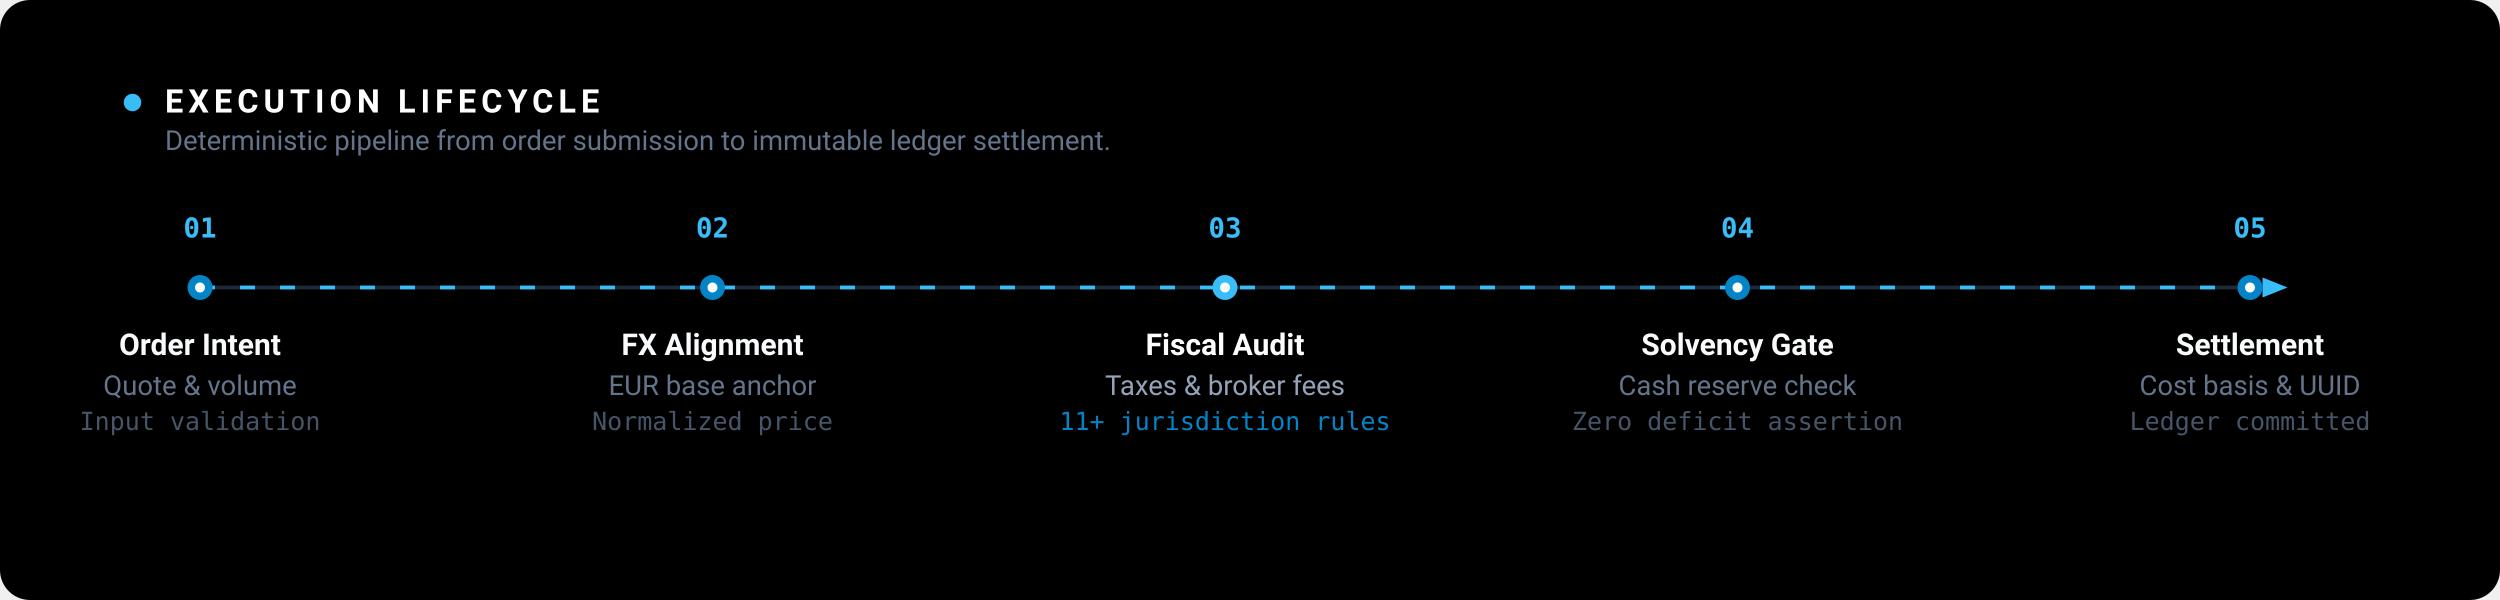
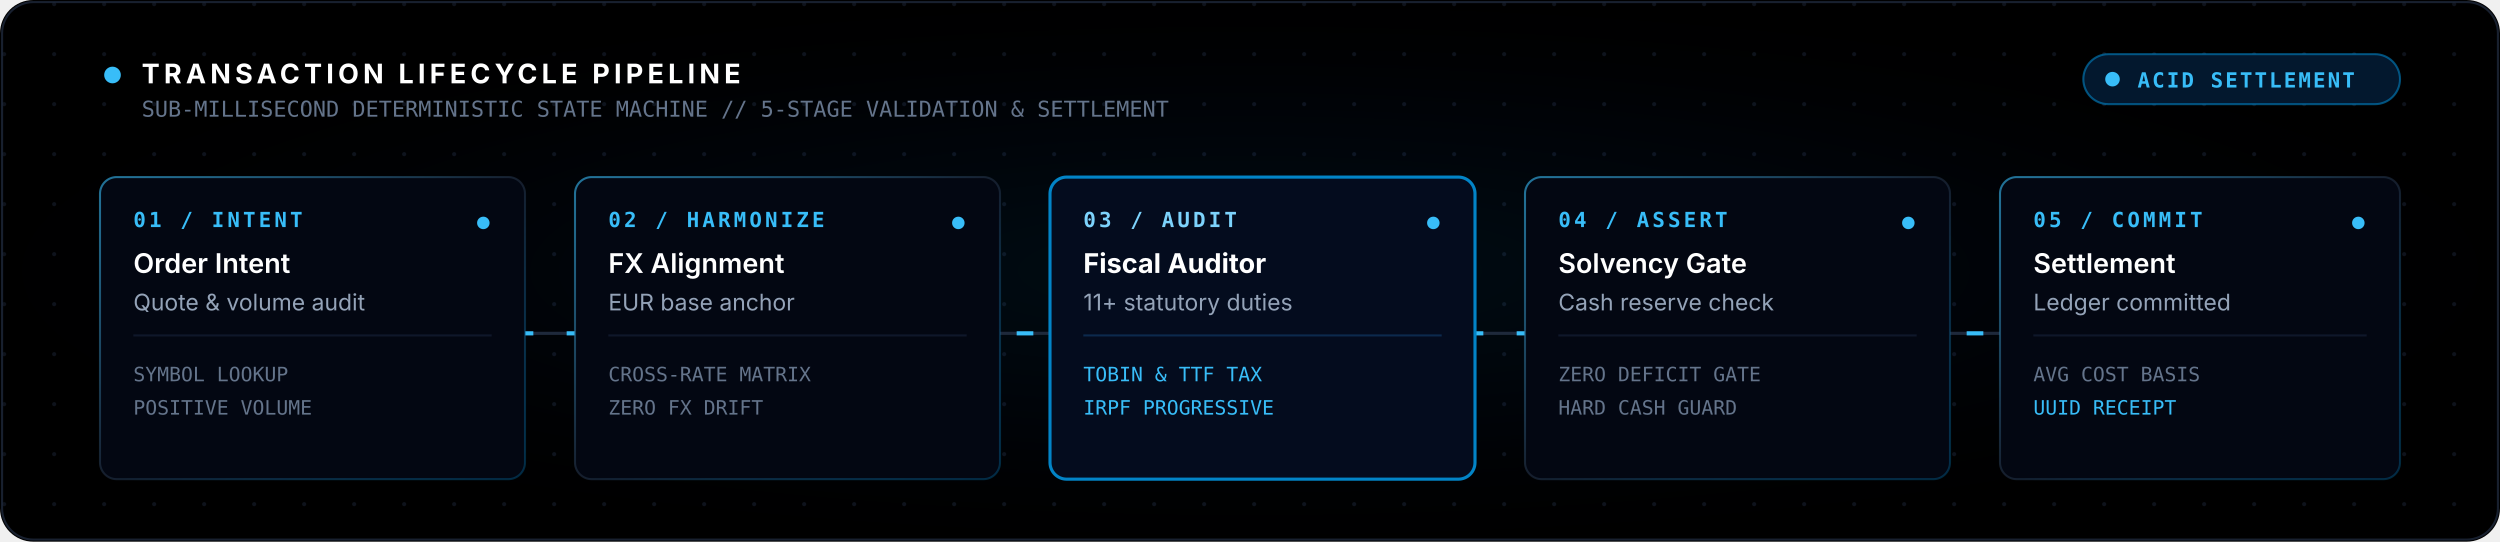
- <svg xmlns="http://www.w3.org/2000/svg" viewBox="0 0 1000 240" width="100%" height="240">
+ <svg xmlns="http://www.w3.org/2000/svg" viewBox="0 0 1200 260" width="100%" height="260">
  <defs>
+     <radialGradient id="wfGlow" cx="50%" cy="50%" r="55%">
+       <stop offset="0%" stop-color="#0284c7" stop-opacity="0.10" />
+       <stop offset="60%" stop-color="#0052cc" stop-opacity="0.03" />
+       <stop offset="100%" stop-color="#000000" stop-opacity="0" />
+     </radialGradient>
+     <pattern id="wfDots" width="24" height="24" patternUnits="userSpaceOnUse">
+       <circle cx="2" cy="2" r="1" fill="#1e293b" opacity="0.45" />
+     </pattern>
+     <linearGradient id="wfTrackGrad" x1="0%" y1="0%" x2="100%" y2="0%">
+       <stop offset="0%" stop-color="#1e293b" stop-opacity="0.3" />
+       <stop offset="20%" stop-color="#0284c7" stop-opacity="0.8" />
+       <stop offset="80%" stop-color="#38bdf8" stop-opacity="0.8" />
+       <stop offset="100%" stop-color="#1e293b" stop-opacity="0.3" />
+     </linearGradient>
+     <linearGradient id="nodeCardStroke" x1="0%" y1="0%" x2="100%" y2="100%">
+       <stop offset="0%" stop-color="#38bdf8" stop-opacity="0.6" />
+       <stop offset="50%" stop-color="#1e293b" stop-opacity="0.7" />
+       <stop offset="100%" stop-color="#0284c7" stop-opacity="0.3" />
+     </linearGradient>
    <style>
-       @keyframes flowMove {
-         0% { stroke-dashoffset: 40; }
+       @keyframes photonPulse {
+         0% { stroke-dashoffset: 200; }
        100% { stroke-dashoffset: 0; }
      }
-       .pipeline-signal {
-         stroke-dasharray: 6 10;
-         animation: flowMove 1.5s linear infinite;
+       @keyframes blinkNode {
+         0%, 100% { opacity: 0.3; }
+         50% { opacity: 1; }
+       }
+       .track-stream {
+         stroke-dasharray: 8 16;
+         animation: photonPulse 2.2s linear infinite;
+       }
+       .node-beacon {
+         animation: blinkNode 2s ease-in-out infinite;
      }
    </style>
  </defs>
-   <rect width="1000" height="240" fill="#000000" rx="12" />
-   <g transform="translate(48, 36)">
-     <circle cx="5" cy="5" r="3.5" fill="#38bdf8" />
-     <text x="18" y="9" fill="#ffffff" font-family="-apple-system, BlinkMacSystemFont, 'Segoe UI', Roboto, sans-serif" font-size="13" font-weight="700" letter-spacing="2">EXECUTION LIFECYCLE</text>
-     <text x="18" y="24" fill="#64748b" font-family="-apple-system, BlinkMacSystemFont, 'Segoe UI', Roboto, sans-serif" font-size="11" font-weight="400">Deterministic pipeline from order submission to immutable ledger settlement.</text>
+   <rect width="1200" height="260" fill="#000000" rx="16" />
+   <rect width="1200" height="260" fill="url(#wfDots)" rx="16" />
+   <rect width="1200" height="260" fill="url(#wfGlow)" rx="16" />
+   <rect width="1198" height="258" x="1" y="1" fill="none" stroke="#1e293b" stroke-width="1" rx="15" stroke-opacity="0.8" />
+   <g transform="translate(48, 30)">
+     <circle cx="6" cy="6" r="4" fill="#38bdf8" class="node-beacon" />
+     <text x="20" y="10" fill="#ffffff" font-family="-apple-system, BlinkMacSystemFont, 'Inter', 'Segoe UI', sans-serif" font-size="13" font-weight="700" letter-spacing="2">TRANSACTION LIFECYCLE PIPELINE</text>
+     <text x="20" y="26" fill="#64748b" font-family="'JetBrains Mono', monospace" font-size="10.5">SUB-MILLISECOND DETERMINISTIC STATE MACHINE // 5-STAGE VALIDATION &amp; SETTLEMENT</text>
  </g>
-   <g transform="translate(0, 115)">
-     <line x1="80" y1="0" x2="905" y2="0" stroke="#1e293b" stroke-width="1.5" />
-     <line x1="80" y1="0" x2="905" y2="0" stroke="#38bdf8" stroke-width="1.5" class="pipeline-signal" />
-     <polygon points="905,-4 915,0 905,4" fill="#38bdf8" />
+   <g transform="translate(1000, 30)">
+     <rect x="0" y="-4" width="152" height="24" rx="12" fill="#03182e" stroke="#0284c7" stroke-width="1" stroke-opacity="0.6" />
+     <circle cx="14" cy="8" r="3.5" fill="#38bdf8" class="node-beacon" />
+     <text x="26" y="12" fill="#38bdf8" font-family="'JetBrains Mono', monospace" font-size="10" font-weight="600" letter-spacing="1">ACID SETTLEMENT</text>
  </g>
-   <g transform="translate(80, 0)">
-     <text x="0" y="95" fill="#38bdf8" font-family="monospace" font-size="11" font-weight="700" text-anchor="middle">01</text>
-     <circle cx="0" cy="115" r="5" fill="#0284c7" />
-     <circle cx="0" cy="115" r="2" fill="#ffffff" />
-     <text x="0" y="142" fill="#f8fafc" font-family="-apple-system, BlinkMacSystemFont, 'Segoe UI', Roboto, sans-serif" font-size="12" font-weight="600" text-anchor="middle">Order Intent</text>
-     <text x="0" y="158" fill="#64748b" font-family="-apple-system, BlinkMacSystemFont, 'Segoe UI', Roboto, sans-serif" font-size="11" text-anchor="middle">Quote &amp; volume</text>
-     <text x="0" y="172" fill="#475569" font-family="monospace" font-size="10" text-anchor="middle">Input validation</text>
+   <g transform="translate(0, 160)">
+     <line x1="80" y1="0" x2="1120" y2="0" stroke="#1e293b" stroke-width="1.5" />
+     <line x1="80" y1="0" x2="1120" y2="0" stroke="#38bdf8" stroke-width="2" class="track-stream" />
  </g>
-   <g transform="translate(285, 0)">
-     <text x="0" y="95" fill="#38bdf8" font-family="monospace" font-size="11" font-weight="700" text-anchor="middle">02</text>
-     <circle cx="0" cy="115" r="5" fill="#0284c7" />
-     <circle cx="0" cy="115" r="2" fill="#ffffff" />
-     <text x="0" y="142" fill="#f8fafc" font-family="-apple-system, BlinkMacSystemFont, 'Segoe UI', Roboto, sans-serif" font-size="12" font-weight="600" text-anchor="middle">FX Alignment</text>
-     <text x="0" y="158" fill="#64748b" font-family="-apple-system, BlinkMacSystemFont, 'Segoe UI', Roboto, sans-serif" font-size="11" text-anchor="middle">EUR base anchor</text>
-     <text x="0" y="172" fill="#475569" font-family="monospace" font-size="10" text-anchor="middle">Normalized price</text>
+   <g transform="translate(48, 85)">
+     <rect width="204" height="145" rx="8" fill="#030712" stroke="url(#nodeCardStroke)" stroke-width="1" />
+     <text x="16" y="24" fill="#38bdf8" font-family="'JetBrains Mono', monospace" font-size="10" font-weight="700" letter-spacing="1.5">01 / INTENT</text>
+     <text x="16" y="46" fill="#ffffff" font-family="-apple-system, BlinkMacSystemFont, 'Inter', sans-serif" font-size="13" font-weight="600">Order Intent</text>
+     <text x="16" y="64" fill="#94a3b8" font-family="-apple-system, BlinkMacSystemFont, 'Inter', sans-serif" font-size="11">Quote &amp; volume audit</text>
+     <line x1="16" y1="76" x2="188" y2="76" stroke="#0f172a" stroke-width="1" />
+     <text x="16" y="98" fill="#64748b" font-family="'JetBrains Mono', monospace" font-size="9.5">SYMBOL LOOKUP</text>
+     <text x="16" y="114" fill="#64748b" font-family="'JetBrains Mono', monospace" font-size="9.5">POSITIVE VOLUME</text>
+     <circle cx="184" cy="22" r="3" fill="#38bdf8" />
  </g>
-   <g transform="translate(490, 0)">
-     <text x="0" y="95" fill="#38bdf8" font-family="monospace" font-size="11" font-weight="700" text-anchor="middle">03</text>
-     <circle cx="0" cy="115" r="5" fill="#38bdf8" />
-     <circle cx="0" cy="115" r="2" fill="#ffffff" />
-     <text x="0" y="142" fill="#ffffff" font-family="-apple-system, BlinkMacSystemFont, 'Segoe UI', Roboto, sans-serif" font-size="12" font-weight="700" text-anchor="middle">Fiscal Audit</text>
-     <text x="0" y="158" fill="#94a3b8" font-family="-apple-system, BlinkMacSystemFont, 'Segoe UI', Roboto, sans-serif" font-size="11" text-anchor="middle">Taxes &amp; broker fees</text>
-     <text x="0" y="172" fill="#0284c7" font-family="monospace" font-size="10" text-anchor="middle">11+ jurisdiction rules</text>
+   <g transform="translate(276, 85)">
+     <rect width="204" height="145" rx="8" fill="#030712" stroke="url(#nodeCardStroke)" stroke-width="1" />
+     <text x="16" y="24" fill="#38bdf8" font-family="'JetBrains Mono', monospace" font-size="10" font-weight="700" letter-spacing="1.5">02 / HARMONIZE</text>
+     <text x="16" y="46" fill="#ffffff" font-family="-apple-system, BlinkMacSystemFont, 'Inter', sans-serif" font-size="13" font-weight="600">FX Alignment</text>
+     <text x="16" y="64" fill="#94a3b8" font-family="-apple-system, BlinkMacSystemFont, 'Inter', sans-serif" font-size="11">EUR base anchor</text>
+     <line x1="16" y1="76" x2="188" y2="76" stroke="#0f172a" stroke-width="1" />
+     <text x="16" y="98" fill="#64748b" font-family="'JetBrains Mono', monospace" font-size="9.5">CROSS-RATE MATRIX</text>
+     <text x="16" y="114" fill="#64748b" font-family="'JetBrains Mono', monospace" font-size="9.5">ZERO FX DRIFT</text>
+     <circle cx="184" cy="22" r="3" fill="#38bdf8" />
  </g>
-   <g transform="translate(695, 0)">
-     <text x="0" y="95" fill="#38bdf8" font-family="monospace" font-size="11" font-weight="700" text-anchor="middle">04</text>
-     <circle cx="0" cy="115" r="5" fill="#0284c7" />
-     <circle cx="0" cy="115" r="2" fill="#ffffff" />
-     <text x="0" y="142" fill="#f8fafc" font-family="-apple-system, BlinkMacSystemFont, 'Segoe UI', Roboto, sans-serif" font-size="12" font-weight="600" text-anchor="middle">Solvency Gate</text>
-     <text x="0" y="158" fill="#64748b" font-family="-apple-system, BlinkMacSystemFont, 'Segoe UI', Roboto, sans-serif" font-size="11" text-anchor="middle">Cash reserve check</text>
-     <text x="0" y="172" fill="#475569" font-family="monospace" font-size="10" text-anchor="middle">Zero deficit assertion</text>
+   <g transform="translate(504, 85)">
+     <rect width="204" height="145" rx="8" fill="#040c1e" stroke="#0284c7" stroke-width="1.5" />
+     <text x="16" y="24" fill="#7dd3fc" font-family="'JetBrains Mono', monospace" font-size="10" font-weight="700" letter-spacing="1.5">03 / AUDIT</text>
+     <text x="16" y="46" fill="#ffffff" font-family="-apple-system, BlinkMacSystemFont, 'Inter', sans-serif" font-size="13" font-weight="700">Fiscal Auditor</text>
+     <text x="16" y="64" fill="#94a3b8" font-family="-apple-system, BlinkMacSystemFont, 'Inter', sans-serif" font-size="11">11+ statutory duties</text>
+     <line x1="16" y1="76" x2="188" y2="76" stroke="#0c2a4d" stroke-width="1" />
+     <text x="16" y="98" fill="#38bdf8" font-family="'JetBrains Mono', monospace" font-size="9.5">TOBIN &amp; TTF TAX</text>
+     <text x="16" y="114" fill="#38bdf8" font-family="'JetBrains Mono', monospace" font-size="9.5">IRPF PROGRESSIVE</text>
+     <circle cx="184" cy="22" r="3" fill="#38bdf8" />
  </g>
-   <g transform="translate(900, 0)">
-     <text x="0" y="95" fill="#38bdf8" font-family="monospace" font-size="11" font-weight="700" text-anchor="middle">05</text>
-     <circle cx="0" cy="115" r="5" fill="#0284c7" />
-     <circle cx="0" cy="115" r="2" fill="#ffffff" />
-     <text x="0" y="142" fill="#f8fafc" font-family="-apple-system, BlinkMacSystemFont, 'Segoe UI', Roboto, sans-serif" font-size="12" font-weight="600" text-anchor="middle">Settlement</text>
-     <text x="0" y="158" fill="#64748b" font-family="-apple-system, BlinkMacSystemFont, 'Segoe UI', Roboto, sans-serif" font-size="11" text-anchor="middle">Cost basis &amp; UUID</text>
-     <text x="0" y="172" fill="#475569" font-family="monospace" font-size="10" text-anchor="middle">Ledger committed</text>
+   <g transform="translate(732, 85)">
+     <rect width="204" height="145" rx="8" fill="#030712" stroke="url(#nodeCardStroke)" stroke-width="1" />
+     <text x="16" y="24" fill="#38bdf8" font-family="'JetBrains Mono', monospace" font-size="10" font-weight="700" letter-spacing="1.5">04 / ASSERT</text>
+     <text x="16" y="46" fill="#ffffff" font-family="-apple-system, BlinkMacSystemFont, 'Inter', sans-serif" font-size="13" font-weight="600">Solvency Gate</text>
+     <text x="16" y="64" fill="#94a3b8" font-family="-apple-system, BlinkMacSystemFont, 'Inter', sans-serif" font-size="11">Cash reserve check</text>
+     <line x1="16" y1="76" x2="188" y2="76" stroke="#0f172a" stroke-width="1" />
+     <text x="16" y="98" fill="#64748b" font-family="'JetBrains Mono', monospace" font-size="9.5">ZERO DEFICIT GATE</text>
+     <text x="16" y="114" fill="#64748b" font-family="'JetBrains Mono', monospace" font-size="9.5">HARD CASH GUARD</text>
+     <circle cx="184" cy="22" r="3" fill="#38bdf8" />
+   </g>
+   <g transform="translate(960, 85)">
+     <rect width="192" height="145" rx="8" fill="#030712" stroke="url(#nodeCardStroke)" stroke-width="1" />
+     <text x="16" y="24" fill="#38bdf8" font-family="'JetBrains Mono', monospace" font-size="10" font-weight="700" letter-spacing="1.5">05 / COMMIT</text>
+     <text x="16" y="46" fill="#ffffff" font-family="-apple-system, BlinkMacSystemFont, 'Inter', sans-serif" font-size="13" font-weight="600">Settlement</text>
+     <text x="16" y="64" fill="#94a3b8" font-family="-apple-system, BlinkMacSystemFont, 'Inter', sans-serif" font-size="11">Ledger committed</text>
+     <line x1="16" y1="76" x2="176" y2="76" stroke="#0f172a" stroke-width="1" />
+     <text x="16" y="98" fill="#64748b" font-family="'JetBrains Mono', monospace" font-size="9.5">AVG COST BASIS</text>
+     <text x="16" y="114" fill="#38bdf8" font-family="'JetBrains Mono', monospace" font-size="9.5">UUID RECEIPT</text>
+     <circle cx="172" cy="22" r="3" fill="#38bdf8" />
  </g>
</svg>
